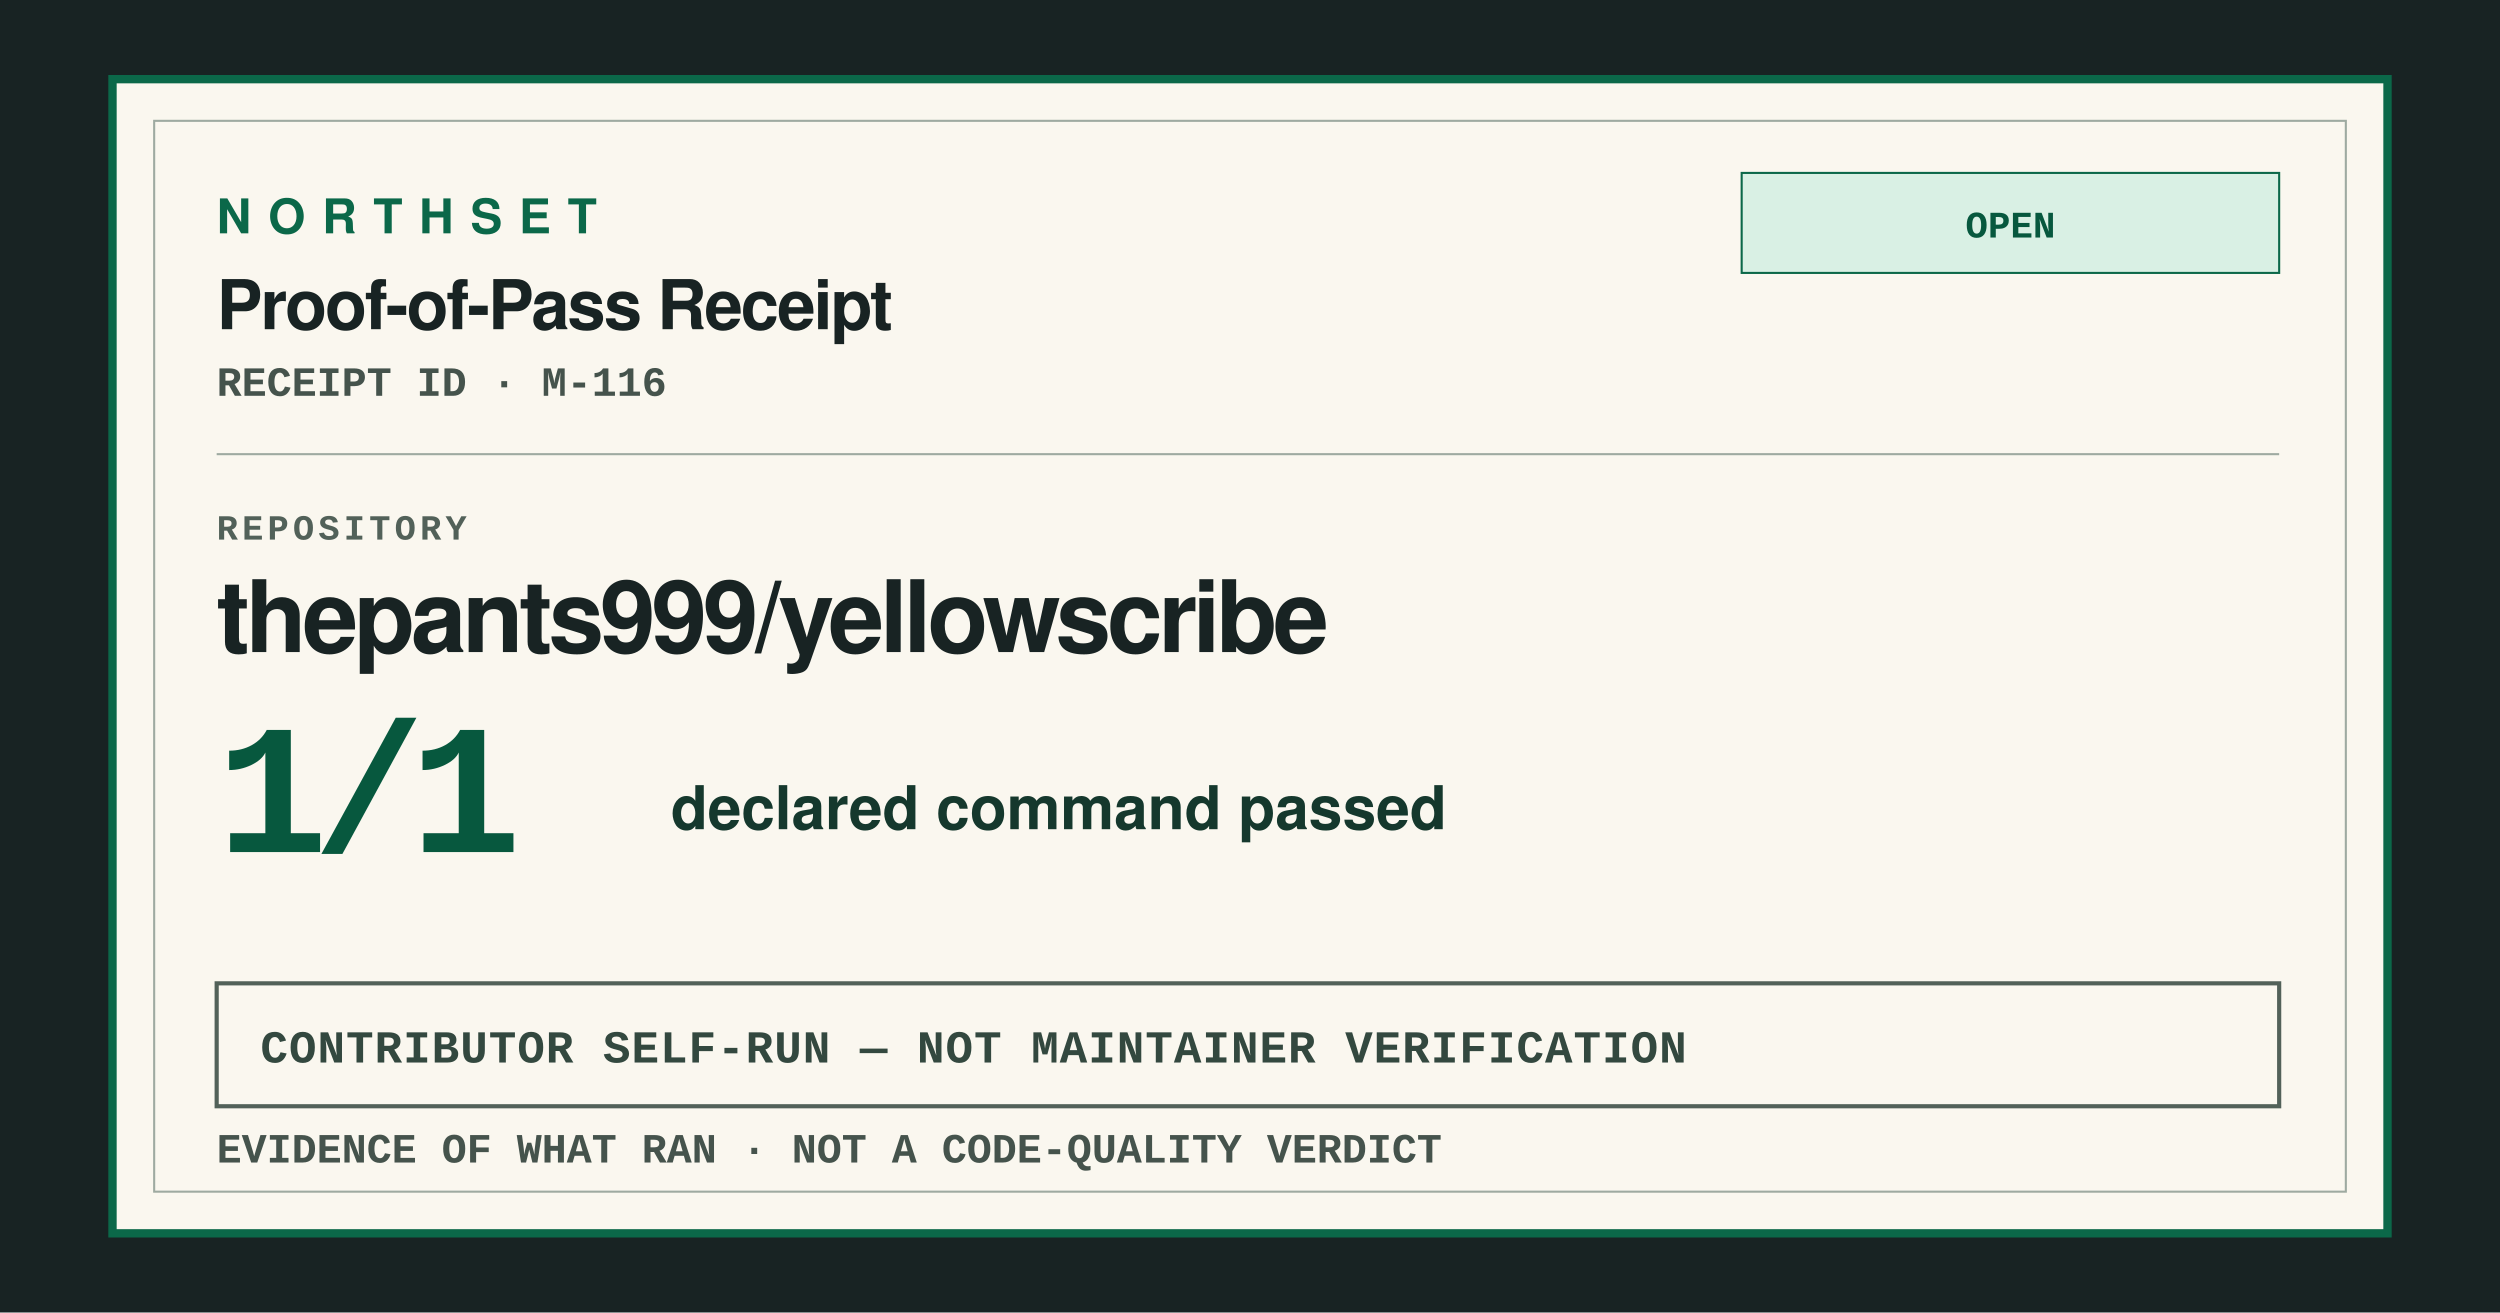
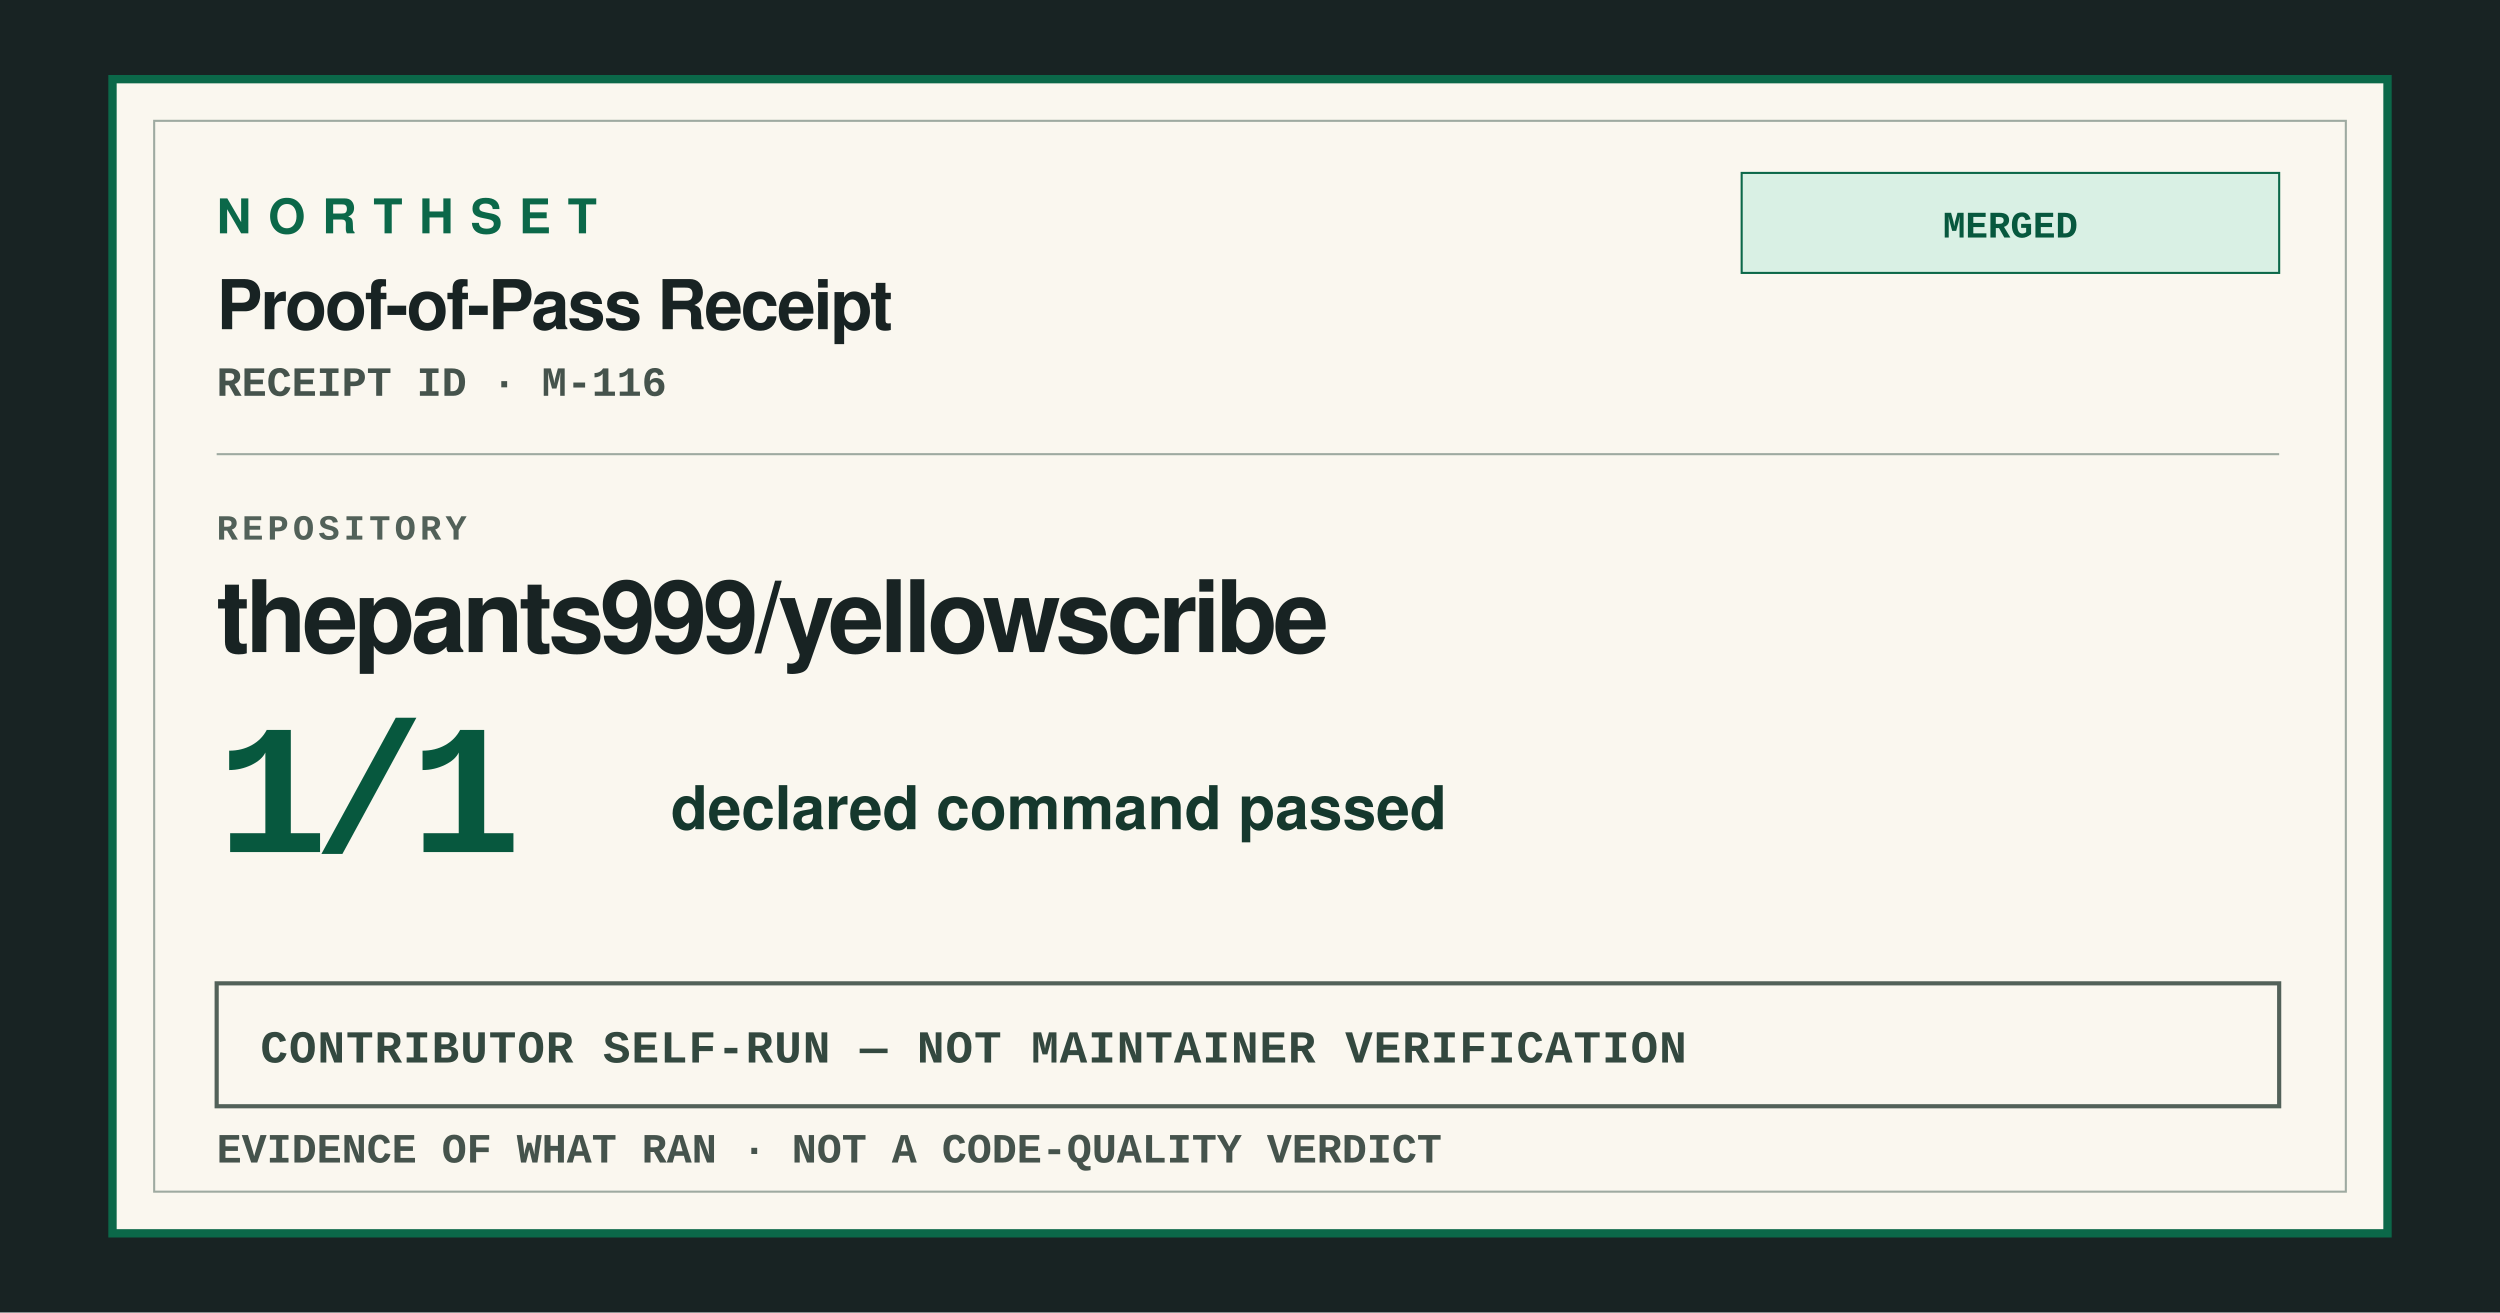
<svg xmlns="http://www.w3.org/2000/svg" width="1200" height="630" viewBox="0 0 1200 630" role="img" aria-labelledby="og-title og-description">
  <style>
    text { font-family:-apple-system,BlinkMacSystemFont,"Segoe UI",Helvetica,Arial,sans-serif; fill:#182323; }
    .mono { font-family:ui-monospace,SFMono-Regular,Menlo,Consolas,"Liberation Mono",monospace; }
    .brand { font-size:23px; font-weight:800; letter-spacing:8px; fill:#0b6849; }
    .receipt-label { font-size:33px; font-weight:760; letter-spacing:-1px; }
    .receipt-id { font-size:20px; font-weight:700; fill:#45534c; }
    .kicker { font-size:17px; font-weight:800; letter-spacing:2px; fill:#526159; }
    .repository { font-size:48px; font-weight:800; letter-spacing:-2px; }
    .score { font-size:89px; font-weight:850; letter-spacing:-7px; fill:#07583e; }
    .verdict { font-size:29px; font-weight:780; fill:#15382d; }
    .class-stamp { font-family:ui-monospace,SFMono-Regular,Menlo,Consolas,"Liberation Mono",monospace; font-weight:800; letter-spacing:.5px; fill:#33483f; }
    .chip { font-family:ui-monospace,SFMono-Regular,Menlo,Consolas,"Liberation Mono",monospace; font-size:18px; font-weight:850; fill:#07583e; }
  </style>
  <rect width="1200" height="630" fill="#182323" />
  <rect x="54" y="38" width="1092" height="554" fill="#faf7ef" stroke="#0b6849" stroke-width="4" />
  <rect x="74" y="58" width="1052" height="514" fill="none" stroke="#9eaaa1" />
  <text x="104" y="112" class="brand">NORTHSET</text>
  <text x="104" y="158" class="receipt-label">Proof-of-Pass Receipt</text>
  <text x="104" y="190" class="receipt-id mono">RECEIPT ID · M-116</text>
  <rect x="836" y="83" width="258" height="48" fill="#d9f0e4" stroke="#0b6849" />
-   <text x="965" y="114" text-anchor="middle" class="chip">OPEN</text>
+   <text x="965" y="114" text-anchor="middle" class="chip">MERGED</text>
  <line x1="104" y1="218" x2="1094" y2="218" stroke="#9eaaa1" />
  <text x="104" y="259" class="kicker mono">REPOSITORY</text>
  <text x="104" y="313" class="repository">thepants999/yellowscribe</text>
  <text x="104" y="409" class="score mono">1/1</text>
  <text x="322" y="398" class="verdict">declared command passed</text>
  <rect x="104" y="472" width="990" height="59" fill="none" stroke="#526159" stroke-width="2" />
  <text x="125" y="510" class="class-stamp" font-size="22px">CONTRIBUTOR SELF-RUN — NOT MAINTAINER VERIFICATION</text>
  <text x="104" y="558" class="receipt-id mono">EVIDENCE OF WHAT RAN · NOT A CODE-QUALITY VERDICT</text>
</svg>
